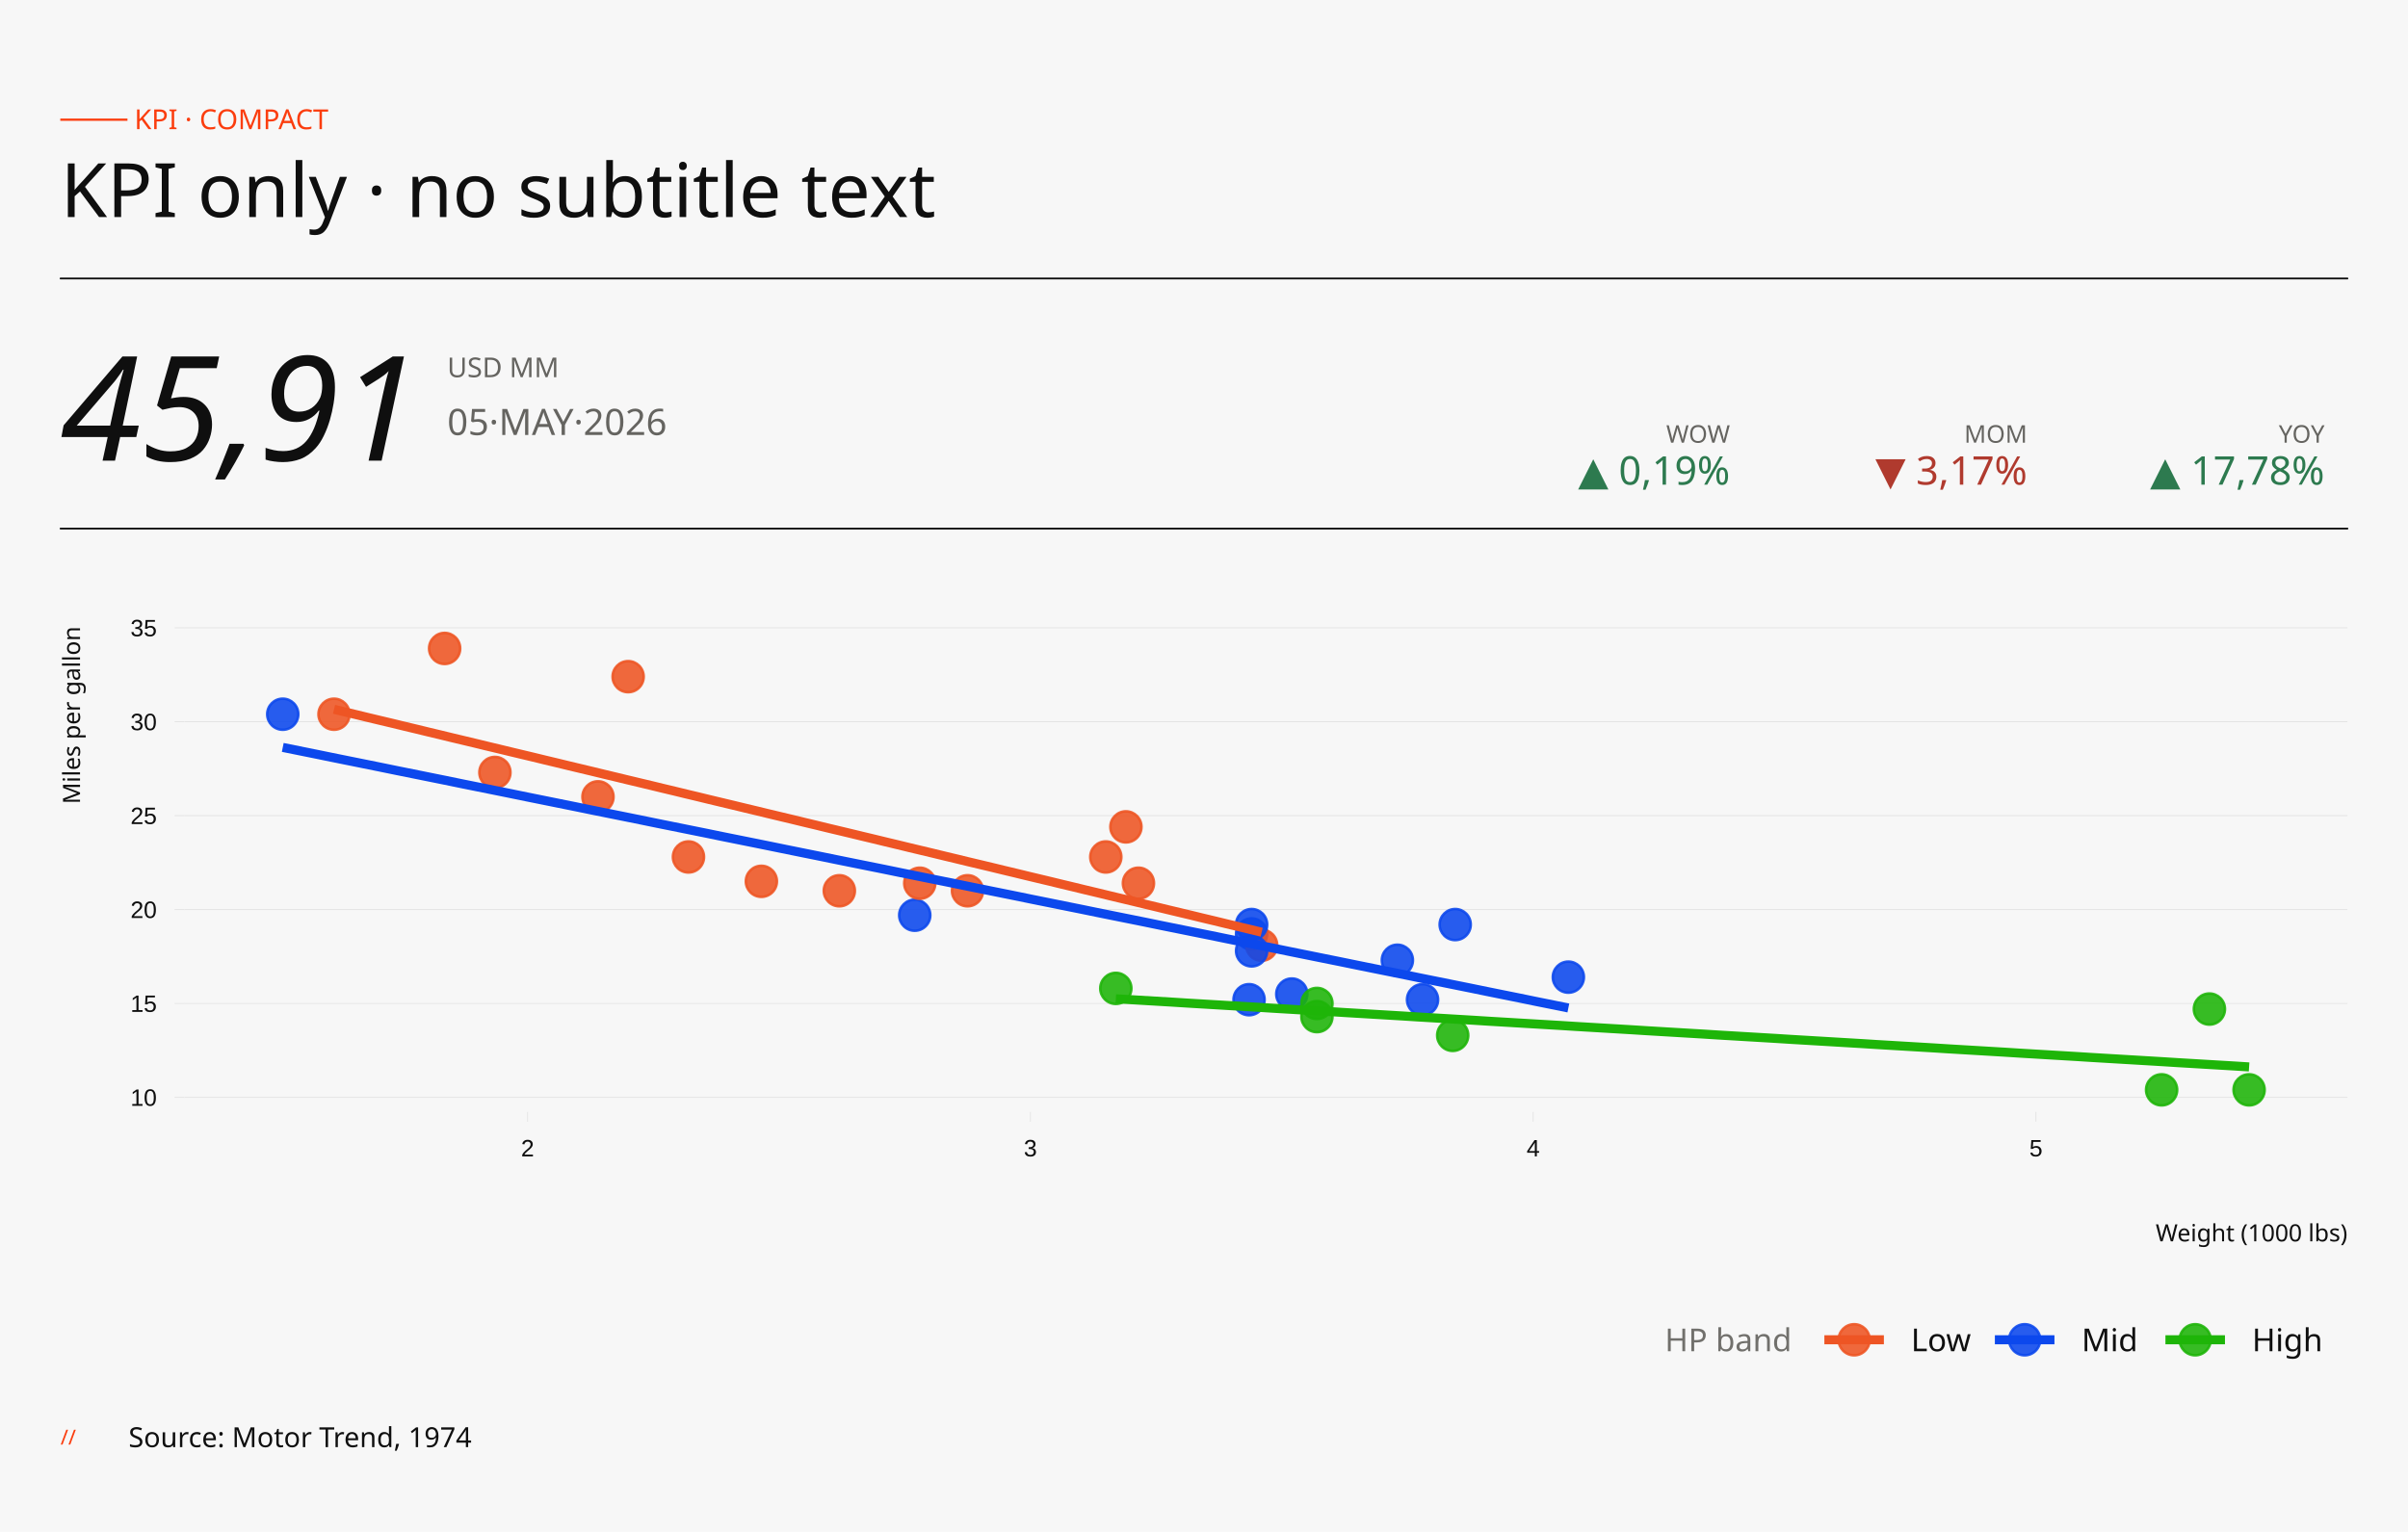
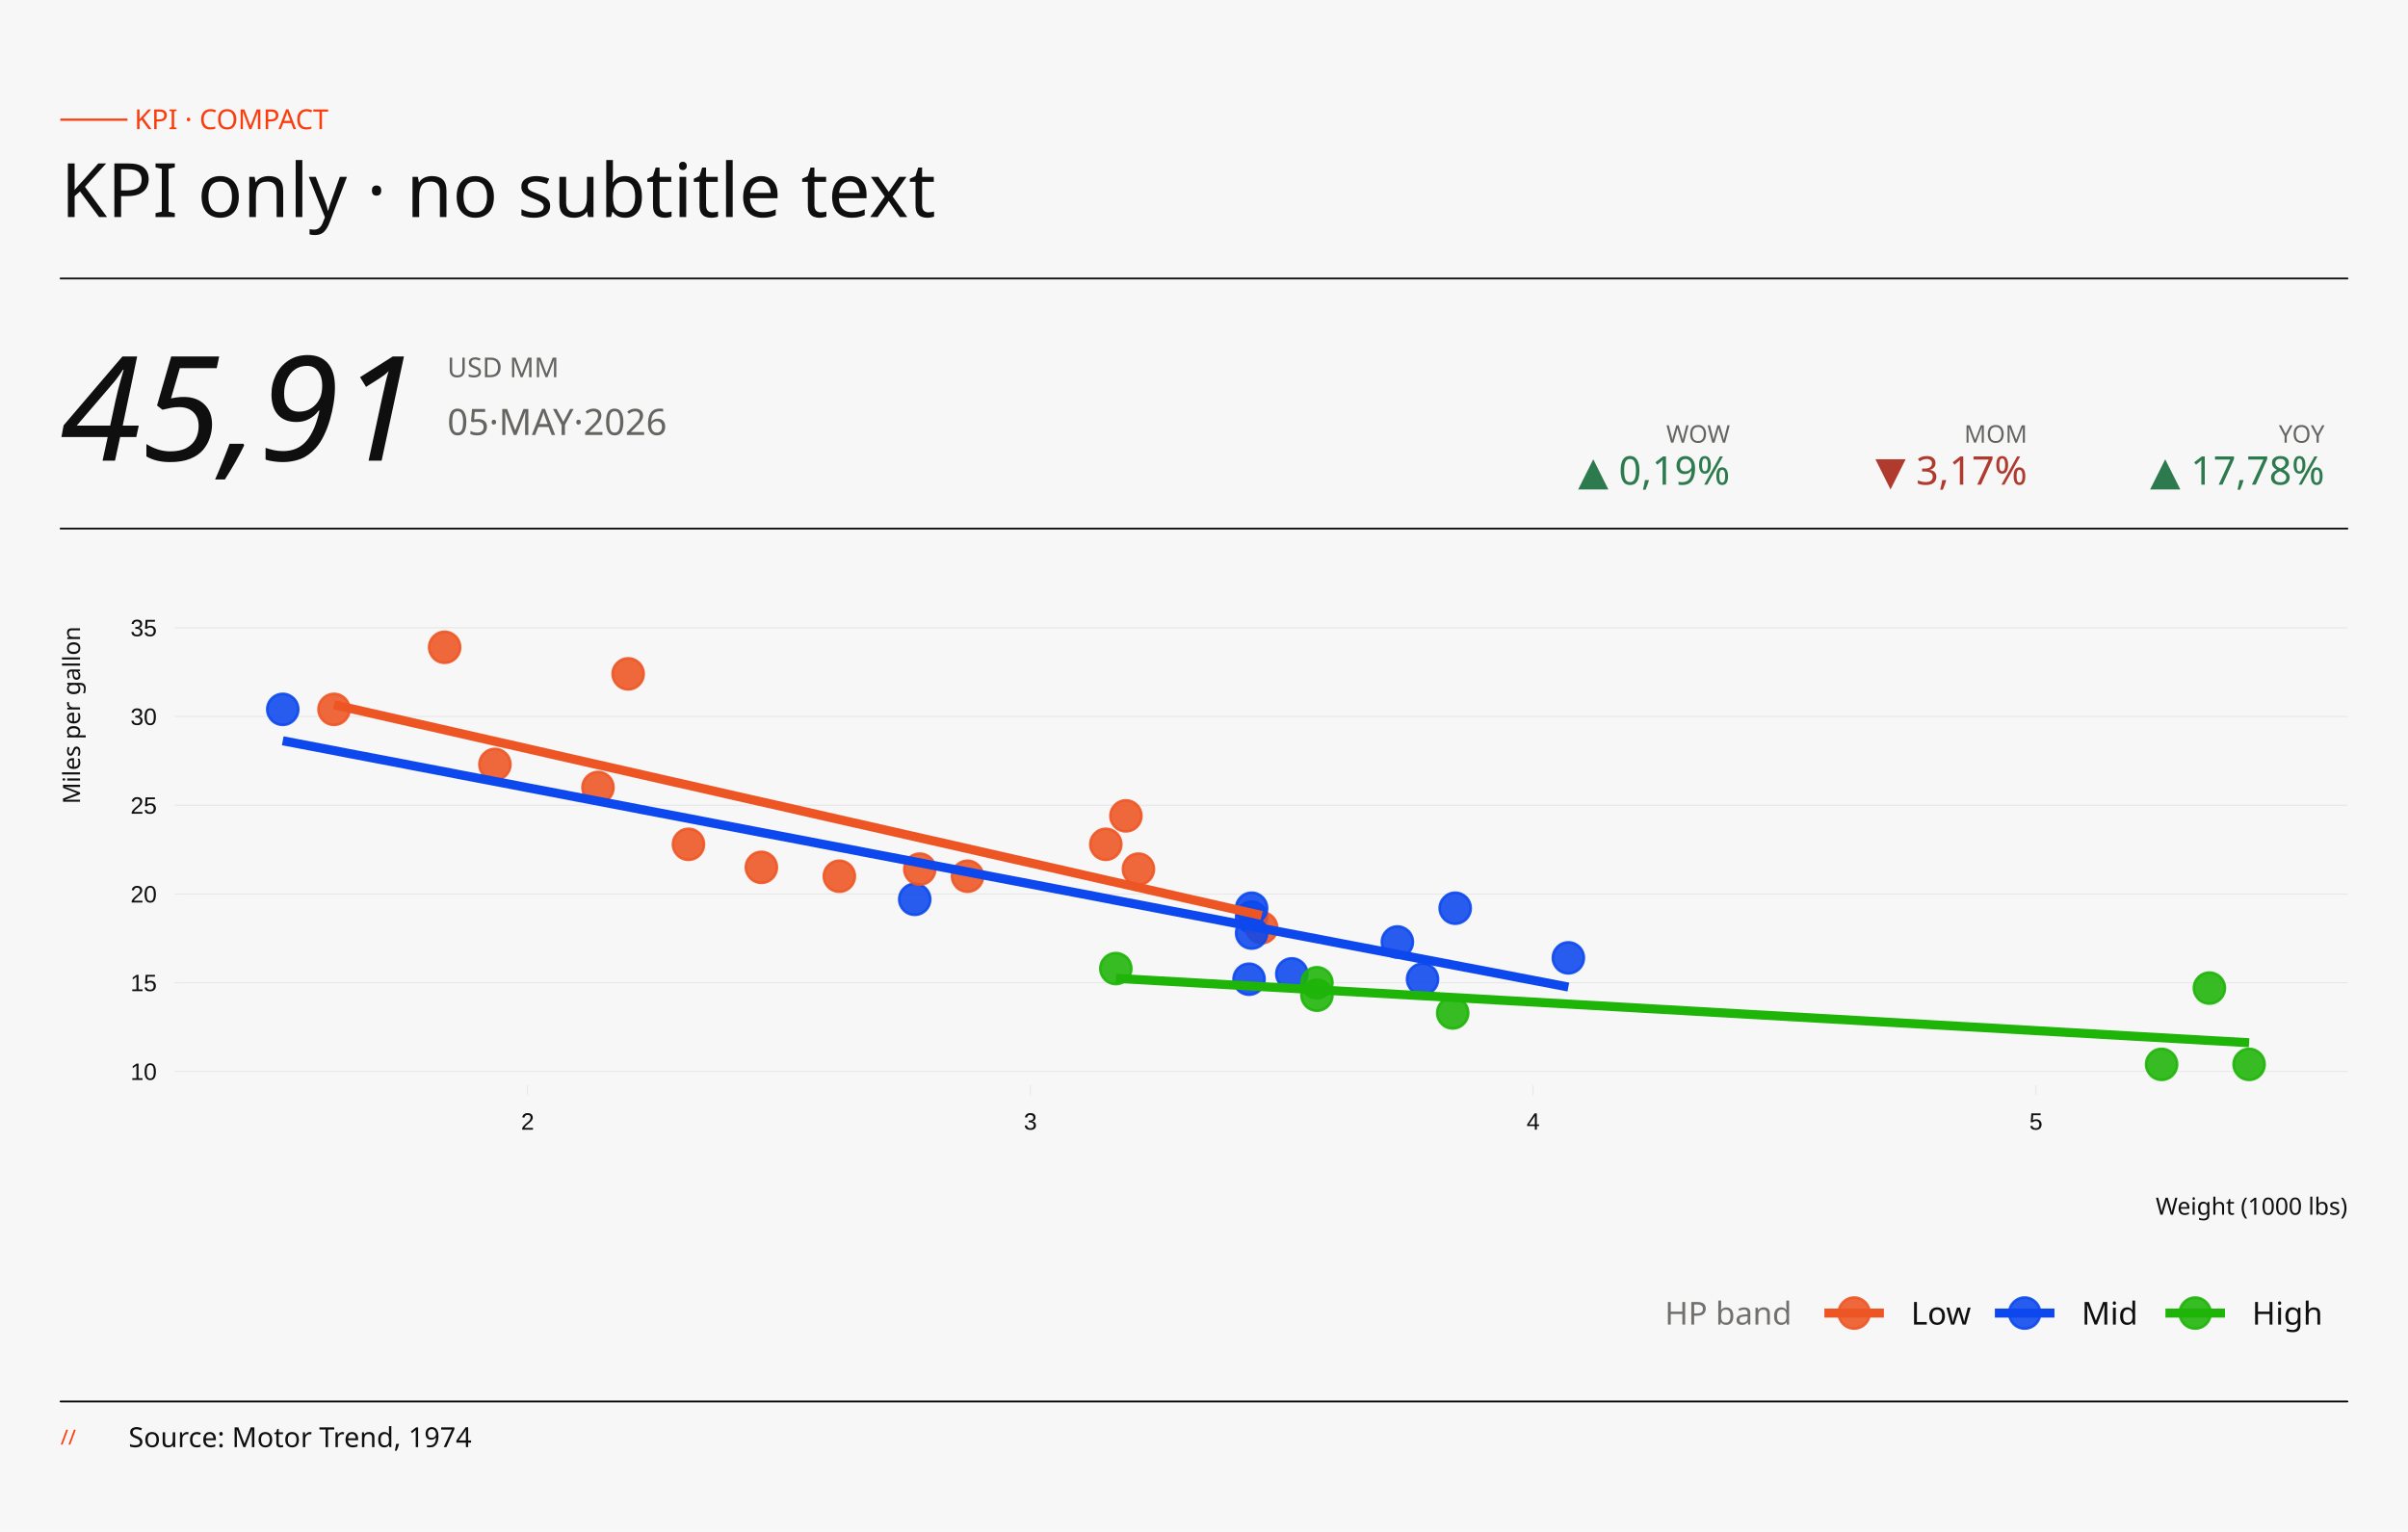
<svg xmlns="http://www.w3.org/2000/svg" width="396.00pt" height="252.00pt" viewBox="0 0 396.00 252.00">
  <g class="svglite">
    <defs>
      <style type="text/css">
    .svglite line, .svglite polyline, .svglite polygon, .svglite path, .svglite rect, .svglite circle {
      fill: none;
      stroke: #000000;
      stroke-linecap: round;
      stroke-linejoin: round;
      stroke-miterlimit: 10.00;
    }
    .svglite text {
      white-space: pre;
    }
    .svglite g.glyphgroup path {
      fill: inherit;
      stroke: none;
    }
  </style>
    </defs>
    <rect width="100%" height="100%" style="stroke: none; fill: none;" />
    <defs>
      <clipPath id="cpMC4wMHwzOTYuMDB8MC4wMHwyNTIuMDA=">
        <rect x="0.00" y="0.00" width="396.00" height="252.00" />
      </clipPath>
    </defs>
    <g clip-path="url(#cpMC4wMHwzOTYuMDB8MC4wMHwyNTIuMDA=)">
      <rect x="0.00" y="0.00" width="396.00" height="252.00" style="stroke-width: 0.63; stroke: none; fill: #F7F7F7;" />
    </g>
    <defs>
-       <clipPath id="cpMzAuMzN8Mzg2LjA0fDEwMy4wNHwxODIuOTE=">
-         <rect x="30.33" y="103.04" width="355.71" height="79.86" />
+       <clipPath id="cpMzAuMzN8Mzg2LjA0fDEwMy4wNHwxNzguNTI=">
+         <rect x="30.33" y="103.04" width="355.71" height="75.48" />
      </clipPath>
    </defs>
-     <g clip-path="url(#cpMzAuMzN8Mzg2LjA0fDEwMy4wNHwxODIuOTE=)">
-       <rect x="30.33" y="103.04" width="355.71" height="79.86" style="stroke-width: 0.63; stroke: none; fill: #F7F7F7;" />
-       <polyline points="30.33,180.51 386.04,180.51 " style="stroke-width: 0.15; stroke: #E4E4E4; stroke-linecap: butt;" />
-       <polyline points="30.33,165.07 386.04,165.07 " style="stroke-width: 0.15; stroke: #E4E4E4; stroke-linecap: butt;" />
-       <polyline points="30.33,149.62 386.04,149.62 " style="stroke-width: 0.15; stroke: #E4E4E4; stroke-linecap: butt;" />
-       <polyline points="30.33,134.17 386.04,134.17 " style="stroke-width: 0.15; stroke: #E4E4E4; stroke-linecap: butt;" />
-       <polyline points="30.33,118.72 386.04,118.72 " style="stroke-width: 0.15; stroke: #E4E4E4; stroke-linecap: butt;" />
-       <polyline points="30.33,103.28 386.04,103.28 " style="stroke-width: 0.15; stroke: #E4E4E4; stroke-linecap: butt;" />
-       <circle cx="138.03" cy="146.53" r="2.56" style="stroke-width: 0.42; stroke: #EE5524; stroke-opacity: 0.88; fill: #EE5524; fill-opacity: 0.88;" />
-       <circle cx="159.11" cy="146.53" r="2.56" style="stroke-width: 0.42; stroke: #EE5524; stroke-opacity: 0.88; fill: #EE5524; fill-opacity: 0.88;" />
-       <circle cx="113.22" cy="140.97" r="2.56" style="stroke-width: 0.42; stroke: #EE5524; stroke-opacity: 0.88; fill: #EE5524; fill-opacity: 0.88;" />
-       <circle cx="187.22" cy="145.29" r="2.56" style="stroke-width: 0.42; stroke: #EE5524; stroke-opacity: 0.88; fill: #EE5524; fill-opacity: 0.88;" />
-       <circle cx="205.83" cy="153.63" r="2.56" style="stroke-width: 0.42; stroke: #0C48ED; stroke-opacity: 0.88; fill: #0C48ED; fill-opacity: 0.88;" />
-       <circle cx="207.48" cy="155.49" r="2.56" style="stroke-width: 0.42; stroke: #EE5524; stroke-opacity: 0.88; fill: #EE5524; fill-opacity: 0.88;" />
-       <circle cx="216.57" cy="167.23" r="2.56" style="stroke-width: 0.42; stroke: #1EB508; stroke-opacity: 0.88; fill: #1EB508; fill-opacity: 0.88;" />
-       <circle cx="185.16" cy="136.02" r="2.56" style="stroke-width: 0.42; stroke: #EE5524; stroke-opacity: 0.88; fill: #EE5524; fill-opacity: 0.88;" />
-       <circle cx="181.85" cy="140.97" r="2.56" style="stroke-width: 0.42; stroke: #EE5524; stroke-opacity: 0.88; fill: #EE5524; fill-opacity: 0.88;" />
-       <circle cx="205.83" cy="152.09" r="2.56" style="stroke-width: 0.42; stroke: #0C48ED; stroke-opacity: 0.88; fill: #0C48ED; fill-opacity: 0.88;" />
-       <circle cx="205.83" cy="156.42" r="2.56" style="stroke-width: 0.42; stroke: #0C48ED; stroke-opacity: 0.88; fill: #0C48ED; fill-opacity: 0.88;" />
-       <circle cx="257.92" cy="160.74" r="2.56" style="stroke-width: 0.42; stroke: #0C48ED; stroke-opacity: 0.88; fill: #0C48ED; fill-opacity: 0.88;" />
-       <circle cx="229.80" cy="157.96" r="2.56" style="stroke-width: 0.42; stroke: #0C48ED; stroke-opacity: 0.88; fill: #0C48ED; fill-opacity: 0.88;" />
-       <circle cx="233.94" cy="164.45" r="2.56" style="stroke-width: 0.42; stroke: #0C48ED; stroke-opacity: 0.88; fill: #0C48ED; fill-opacity: 0.88;" />
-       <circle cx="355.48" cy="179.28" r="2.56" style="stroke-width: 0.42; stroke: #1EB508; stroke-opacity: 0.88; fill: #1EB508; fill-opacity: 0.88;" />
-       <circle cx="369.87" cy="179.28" r="2.56" style="stroke-width: 0.42; stroke: #1EB508; stroke-opacity: 0.88; fill: #1EB508; fill-opacity: 0.88;" />
-       <circle cx="363.34" cy="165.99" r="2.56" style="stroke-width: 0.42; stroke: #1EB508; stroke-opacity: 0.88; fill: #1EB508; fill-opacity: 0.88;" />
-       <circle cx="103.30" cy="111.31" r="2.56" style="stroke-width: 0.42; stroke: #EE5524; stroke-opacity: 0.88; fill: #EE5524; fill-opacity: 0.88;" />
-       <circle cx="54.93" cy="117.49" r="2.56" style="stroke-width: 0.42; stroke: #EE5524; stroke-opacity: 0.88; fill: #EE5524; fill-opacity: 0.88;" />
-       <circle cx="73.12" cy="106.67" r="2.56" style="stroke-width: 0.42; stroke: #EE5524; stroke-opacity: 0.88; fill: #EE5524; fill-opacity: 0.88;" />
-       <circle cx="125.21" cy="144.98" r="2.56" style="stroke-width: 0.42; stroke: #EE5524; stroke-opacity: 0.88; fill: #EE5524; fill-opacity: 0.88;" />
-       <circle cx="212.44" cy="163.52" r="2.56" style="stroke-width: 0.42; stroke: #0C48ED; stroke-opacity: 0.88; fill: #0C48ED; fill-opacity: 0.88;" />
-       <circle cx="205.41" cy="164.45" r="2.56" style="stroke-width: 0.42; stroke: #0C48ED; stroke-opacity: 0.88; fill: #0C48ED; fill-opacity: 0.88;" />
-       <circle cx="238.90" cy="170.32" r="2.56" style="stroke-width: 0.42; stroke: #1EB508; stroke-opacity: 0.88; fill: #1EB508; fill-opacity: 0.88;" />
-       <circle cx="239.31" cy="152.09" r="2.56" style="stroke-width: 0.42; stroke: #0C48ED; stroke-opacity: 0.88; fill: #0C48ED; fill-opacity: 0.88;" />
-       <circle cx="81.39" cy="127.07" r="2.56" style="stroke-width: 0.42; stroke: #EE5524; stroke-opacity: 0.88; fill: #EE5524; fill-opacity: 0.88;" />
-       <circle cx="98.34" cy="131.08" r="2.56" style="stroke-width: 0.42; stroke: #EE5524; stroke-opacity: 0.88; fill: #EE5524; fill-opacity: 0.88;" />
-       <circle cx="46.50" cy="117.49" r="2.56" style="stroke-width: 0.42; stroke: #0C48ED; stroke-opacity: 0.88; fill: #0C48ED; fill-opacity: 0.88;" />
-       <circle cx="183.50" cy="162.59" r="2.56" style="stroke-width: 0.42; stroke: #1EB508; stroke-opacity: 0.88; fill: #1EB508; fill-opacity: 0.88;" />
-       <circle cx="150.43" cy="150.55" r="2.56" style="stroke-width: 0.42; stroke: #0C48ED; stroke-opacity: 0.88; fill: #0C48ED; fill-opacity: 0.88;" />
-       <circle cx="216.57" cy="165.07" r="2.56" style="stroke-width: 0.42; stroke: #1EB508; stroke-opacity: 0.88; fill: #1EB508; fill-opacity: 0.88;" />
-       <circle cx="151.26" cy="145.29" r="2.56" style="stroke-width: 0.42; stroke: #EE5524; stroke-opacity: 0.88; fill: #EE5524; fill-opacity: 0.88;" />
-       <polyline points="54.93,116.68 56.86,117.15 58.79,117.61 60.72,118.08 62.65,118.54 64.59,119.00 66.52,119.47 68.45,119.93 70.38,120.40 72.31,120.86 74.24,121.33 76.17,121.79 78.10,122.25 80.03,122.72 81.96,123.18 83.90,123.65 85.83,124.11 87.76,124.57 89.69,125.04 91.62,125.50 93.55,125.97 95.48,126.43 97.41,126.89 99.34,127.36 101.27,127.82 103.21,128.29 105.14,128.75 107.07,129.21 109.00,129.68 110.93,130.14 112.86,130.61 114.79,131.07 116.72,131.54 118.65,132.00 120.58,132.46 122.52,132.93 124.45,133.39 126.38,133.86 128.31,134.32 130.24,134.78 132.17,135.25 134.10,135.71 136.03,136.18 137.96,136.64 139.89,137.10 141.83,137.57 143.76,138.03 145.69,138.50 147.62,138.96 149.55,139.43 151.48,139.89 153.41,140.35 155.34,140.82 157.27,141.28 159.20,141.75 161.14,142.21 163.07,142.67 165.00,143.14 166.93,143.60 168.86,144.07 170.79,144.53 172.72,144.99 174.65,145.46 176.58,145.92 178.51,146.39 180.45,146.85 182.38,147.32 184.31,147.78 186.24,148.24 188.17,148.71 190.10,149.17 192.03,149.64 193.96,150.10 195.89,150.56 197.82,151.03 199.76,151.49 201.69,151.96 203.62,152.42 205.55,152.88 207.48,153.35 " style="stroke-width: 1.49; stroke: #EE5524; stroke-linecap: butt;" />
-       <polyline points="46.50,122.95 49.17,123.49 51.85,124.03 54.53,124.58 57.20,125.12 59.88,125.66 62.55,126.20 65.23,126.75 67.91,127.29 70.58,127.83 73.26,128.37 75.93,128.92 78.61,129.46 81.29,130.00 83.96,130.54 86.64,131.09 89.32,131.63 91.99,132.17 94.67,132.71 97.34,133.26 100.02,133.80 102.70,134.34 105.37,134.88 108.05,135.43 110.73,135.97 113.40,136.51 116.08,137.05 118.75,137.60 121.43,138.14 124.11,138.68 126.78,139.22 129.46,139.77 132.13,140.31 134.81,140.85 137.49,141.40 140.16,141.94 142.84,142.48 145.52,143.02 148.19,143.57 150.87,144.11 153.54,144.65 156.22,145.19 158.90,145.74 161.57,146.28 164.25,146.82 166.93,147.36 169.60,147.91 172.28,148.45 174.95,148.99 177.63,149.53 180.31,150.08 182.98,150.62 185.66,151.16 188.34,151.70 191.01,152.25 193.69,152.79 196.36,153.33 199.04,153.87 201.72,154.42 204.39,154.96 207.07,155.50 209.74,156.04 212.42,156.59 215.10,157.13 217.77,157.67 220.45,158.21 223.13,158.76 225.80,159.30 228.48,159.84 231.15,160.38 233.83,160.93 236.51,161.47 239.18,162.01 241.86,162.55 244.54,163.10 247.21,163.64 249.89,164.18 252.56,164.73 255.24,165.27 257.92,165.81 " style="stroke-width: 1.49; stroke: #0C48ED; stroke-linecap: butt;" />
-       <polyline points="183.50,164.30 185.86,164.44 188.22,164.58 190.58,164.72 192.94,164.86 195.30,165.01 197.66,165.15 200.02,165.29 202.37,165.43 204.73,165.57 207.09,165.71 209.45,165.86 211.81,166.00 214.17,166.14 216.53,166.28 218.89,166.42 221.25,166.57 223.61,166.71 225.97,166.85 228.32,166.99 230.68,167.13 233.04,167.28 235.40,167.42 237.76,167.56 240.12,167.70 242.48,167.84 244.84,167.99 247.20,168.13 249.56,168.27 251.91,168.41 254.27,168.55 256.63,168.69 258.99,168.84 261.35,168.98 263.71,169.12 266.07,169.26 268.43,169.40 270.79,169.55 273.15,169.69 275.51,169.83 277.86,169.97 280.22,170.11 282.58,170.26 284.94,170.40 287.30,170.54 289.66,170.68 292.02,170.82 294.38,170.97 296.74,171.11 299.10,171.25 301.46,171.39 303.81,171.53 306.17,171.67 308.53,171.82 310.89,171.96 313.25,172.10 315.61,172.24 317.97,172.38 320.33,172.53 322.69,172.67 325.05,172.81 327.41,172.95 329.76,173.09 332.12,173.24 334.48,173.38 336.84,173.52 339.20,173.66 341.56,173.80 343.92,173.95 346.28,174.09 348.64,174.23 351.00,174.37 353.36,174.51 355.71,174.65 358.07,174.80 360.43,174.94 362.79,175.08 365.15,175.22 367.51,175.36 369.87,175.51 " style="stroke-width: 1.49; stroke: #1EB508; stroke-linecap: butt;" />
+     <g clip-path="url(#cpMzAuMzN8Mzg2LjA0fDEwMy4wNHwxNzguNTI=)">
+       <rect x="30.33" y="103.04" width="355.71" height="75.48" style="stroke-width: 0.63; stroke: none; fill: #F7F7F7;" />
+       <polyline points="30.33,176.26 386.04,176.26 " style="stroke-width: 0.15; stroke: #E4E4E4; stroke-linecap: butt;" />
+       <polyline points="30.33,161.66 386.04,161.66 " style="stroke-width: 0.15; stroke: #E4E4E4; stroke-linecap: butt;" />
+       <polyline points="30.33,147.06 386.04,147.06 " style="stroke-width: 0.15; stroke: #E4E4E4; stroke-linecap: butt;" />
+       <polyline points="30.33,132.46 386.04,132.46 " style="stroke-width: 0.15; stroke: #E4E4E4; stroke-linecap: butt;" />
+       <polyline points="30.33,117.86 386.04,117.86 " style="stroke-width: 0.15; stroke: #E4E4E4; stroke-linecap: butt;" />
+       <polyline points="30.33,103.26 386.04,103.26 " style="stroke-width: 0.15; stroke: #E4E4E4; stroke-linecap: butt;" />
+       <circle cx="138.03" cy="144.14" r="2.56" style="stroke-width: 0.42; stroke: #EE5524; stroke-opacity: 0.88; fill: #EE5524; fill-opacity: 0.88;" />
+       <circle cx="159.11" cy="144.14" r="2.56" style="stroke-width: 0.42; stroke: #EE5524; stroke-opacity: 0.88; fill: #EE5524; fill-opacity: 0.88;" />
+       <circle cx="113.22" cy="138.89" r="2.56" style="stroke-width: 0.42; stroke: #EE5524; stroke-opacity: 0.88; fill: #EE5524; fill-opacity: 0.88;" />
+       <circle cx="187.22" cy="142.97" r="2.56" style="stroke-width: 0.42; stroke: #EE5524; stroke-opacity: 0.88; fill: #EE5524; fill-opacity: 0.88;" />
+       <circle cx="205.83" cy="150.86" r="2.56" style="stroke-width: 0.42; stroke: #0C48ED; stroke-opacity: 0.88; fill: #0C48ED; fill-opacity: 0.88;" />
+       <circle cx="207.48" cy="152.61" r="2.56" style="stroke-width: 0.42; stroke: #EE5524; stroke-opacity: 0.88; fill: #EE5524; fill-opacity: 0.88;" />
+       <circle cx="216.57" cy="163.71" r="2.56" style="stroke-width: 0.42; stroke: #1EB508; stroke-opacity: 0.88; fill: #1EB508; fill-opacity: 0.88;" />
+       <circle cx="185.16" cy="134.21" r="2.56" style="stroke-width: 0.42; stroke: #EE5524; stroke-opacity: 0.88; fill: #EE5524; fill-opacity: 0.88;" />
+       <circle cx="181.85" cy="138.89" r="2.56" style="stroke-width: 0.42; stroke: #EE5524; stroke-opacity: 0.88; fill: #EE5524; fill-opacity: 0.88;" />
+       <circle cx="205.83" cy="149.40" r="2.56" style="stroke-width: 0.42; stroke: #0C48ED; stroke-opacity: 0.88; fill: #0C48ED; fill-opacity: 0.88;" />
+       <circle cx="205.83" cy="153.49" r="2.56" style="stroke-width: 0.42; stroke: #0C48ED; stroke-opacity: 0.88; fill: #0C48ED; fill-opacity: 0.88;" />
+       <circle cx="257.92" cy="157.57" r="2.56" style="stroke-width: 0.42; stroke: #0C48ED; stroke-opacity: 0.88; fill: #0C48ED; fill-opacity: 0.88;" />
+       <circle cx="229.80" cy="154.95" r="2.56" style="stroke-width: 0.42; stroke: #0C48ED; stroke-opacity: 0.88; fill: #0C48ED; fill-opacity: 0.88;" />
+       <circle cx="233.94" cy="161.08" r="2.56" style="stroke-width: 0.42; stroke: #0C48ED; stroke-opacity: 0.88; fill: #0C48ED; fill-opacity: 0.88;" />
+       <circle cx="355.48" cy="175.09" r="2.56" style="stroke-width: 0.42; stroke: #1EB508; stroke-opacity: 0.88; fill: #1EB508; fill-opacity: 0.88;" />
+       <circle cx="369.87" cy="175.09" r="2.56" style="stroke-width: 0.42; stroke: #1EB508; stroke-opacity: 0.88; fill: #1EB508; fill-opacity: 0.88;" />
+       <circle cx="363.34" cy="162.54" r="2.56" style="stroke-width: 0.42; stroke: #1EB508; stroke-opacity: 0.88; fill: #1EB508; fill-opacity: 0.88;" />
+       <circle cx="103.30" cy="110.85" r="2.56" style="stroke-width: 0.42; stroke: #EE5524; stroke-opacity: 0.88; fill: #EE5524; fill-opacity: 0.88;" />
+       <circle cx="54.93" cy="116.69" r="2.56" style="stroke-width: 0.42; stroke: #EE5524; stroke-opacity: 0.88; fill: #EE5524; fill-opacity: 0.88;" />
+       <circle cx="73.12" cy="106.48" r="2.56" style="stroke-width: 0.42; stroke: #EE5524; stroke-opacity: 0.88; fill: #EE5524; fill-opacity: 0.88;" />
+       <circle cx="125.21" cy="142.68" r="2.56" style="stroke-width: 0.42; stroke: #EE5524; stroke-opacity: 0.88; fill: #EE5524; fill-opacity: 0.88;" />
+       <circle cx="212.44" cy="160.20" r="2.56" style="stroke-width: 0.42; stroke: #0C48ED; stroke-opacity: 0.88; fill: #0C48ED; fill-opacity: 0.88;" />
+       <circle cx="205.41" cy="161.08" r="2.56" style="stroke-width: 0.42; stroke: #0C48ED; stroke-opacity: 0.88; fill: #0C48ED; fill-opacity: 0.88;" />
+       <circle cx="238.90" cy="166.63" r="2.56" style="stroke-width: 0.42; stroke: #1EB508; stroke-opacity: 0.88; fill: #1EB508; fill-opacity: 0.88;" />
+       <circle cx="239.31" cy="149.40" r="2.56" style="stroke-width: 0.42; stroke: #0C48ED; stroke-opacity: 0.88; fill: #0C48ED; fill-opacity: 0.88;" />
+       <circle cx="81.39" cy="125.75" r="2.56" style="stroke-width: 0.42; stroke: #EE5524; stroke-opacity: 0.88; fill: #EE5524; fill-opacity: 0.88;" />
+       <circle cx="98.34" cy="129.54" r="2.56" style="stroke-width: 0.42; stroke: #EE5524; stroke-opacity: 0.88; fill: #EE5524; fill-opacity: 0.88;" />
+       <circle cx="46.50" cy="116.69" r="2.56" style="stroke-width: 0.42; stroke: #0C48ED; stroke-opacity: 0.88; fill: #0C48ED; fill-opacity: 0.88;" />
+       <circle cx="183.50" cy="159.33" r="2.56" style="stroke-width: 0.42; stroke: #1EB508; stroke-opacity: 0.88; fill: #1EB508; fill-opacity: 0.88;" />
+       <circle cx="150.43" cy="147.94" r="2.56" style="stroke-width: 0.42; stroke: #0C48ED; stroke-opacity: 0.88; fill: #0C48ED; fill-opacity: 0.88;" />
+       <circle cx="216.57" cy="161.66" r="2.56" style="stroke-width: 0.42; stroke: #1EB508; stroke-opacity: 0.88; fill: #1EB508; fill-opacity: 0.88;" />
+       <circle cx="151.26" cy="142.97" r="2.56" style="stroke-width: 0.42; stroke: #EE5524; stroke-opacity: 0.88; fill: #EE5524; fill-opacity: 0.88;" />
+       <polyline points="54.93,115.94 56.86,116.37 58.79,116.81 60.72,117.25 62.65,117.69 64.59,118.13 66.52,118.57 68.45,119.01 70.38,119.44 72.31,119.88 74.24,120.32 76.17,120.76 78.10,121.20 80.03,121.64 81.96,122.08 83.90,122.51 85.83,122.95 87.76,123.39 89.69,123.83 91.62,124.27 93.55,124.71 95.48,125.15 97.41,125.59 99.34,126.02 101.27,126.46 103.21,126.90 105.14,127.34 107.07,127.78 109.00,128.22 110.93,128.66 112.86,129.09 114.79,129.53 116.72,129.97 118.65,130.41 120.58,130.85 122.52,131.29 124.45,131.73 126.38,132.16 128.31,132.60 130.24,133.04 132.17,133.48 134.10,133.92 136.03,134.36 137.96,134.80 139.89,135.24 141.83,135.67 143.76,136.11 145.69,136.55 147.62,136.99 149.55,137.43 151.48,137.87 153.41,138.31 155.34,138.74 157.27,139.18 159.20,139.62 161.14,140.06 163.07,140.50 165.00,140.94 166.93,141.38 168.86,141.81 170.79,142.25 172.72,142.69 174.65,143.13 176.58,143.57 178.51,144.01 180.45,144.45 182.38,144.89 184.31,145.32 186.24,145.76 188.17,146.20 190.10,146.64 192.03,147.08 193.96,147.52 195.89,147.96 197.82,148.39 199.76,148.83 201.69,149.27 203.62,149.71 205.55,150.15 207.48,150.59 " style="stroke-width: 1.49; stroke: #EE5524; stroke-linecap: butt;" />
+       <polyline points="46.50,121.86 49.17,122.37 51.85,122.88 54.53,123.39 57.20,123.91 59.88,124.42 62.55,124.93 65.23,125.44 67.91,125.96 70.58,126.47 73.26,126.98 75.93,127.50 78.61,128.01 81.29,128.52 83.96,129.03 86.64,129.55 89.32,130.06 91.99,130.57 94.67,131.09 97.34,131.60 100.02,132.11 102.70,132.62 105.37,133.14 108.05,133.65 110.73,134.16 113.40,134.67 116.08,135.19 118.75,135.70 121.43,136.21 124.11,136.73 126.78,137.24 129.46,137.75 132.13,138.26 134.81,138.78 137.49,139.29 140.16,139.80 142.84,140.32 145.52,140.83 148.19,141.34 150.87,141.85 153.54,142.37 156.22,142.88 158.90,143.39 161.57,143.91 164.25,144.42 166.93,144.93 169.60,145.44 172.28,145.96 174.95,146.47 177.63,146.98 180.31,147.49 182.98,148.01 185.66,148.52 188.34,149.03 191.01,149.55 193.69,150.06 196.36,150.57 199.04,151.08 201.72,151.60 204.39,152.11 207.07,152.62 209.74,153.14 212.42,153.65 215.10,154.16 217.77,154.67 220.45,155.19 223.13,155.70 225.80,156.21 228.48,156.72 231.15,157.24 233.83,157.75 236.51,158.26 239.18,158.78 241.86,159.29 244.54,159.80 247.21,160.31 249.89,160.83 252.56,161.34 255.24,161.85 257.92,162.37 " style="stroke-width: 1.49; stroke: #0C48ED; stroke-linecap: butt;" />
+       <polyline points="183.50,160.93 185.86,161.07 188.22,161.20 190.58,161.34 192.94,161.47 195.30,161.60 197.66,161.74 200.02,161.87 202.37,162.01 204.73,162.14 207.09,162.28 209.45,162.41 211.81,162.54 214.17,162.68 216.53,162.81 218.89,162.95 221.25,163.08 223.61,163.21 225.97,163.35 228.32,163.48 230.68,163.62 233.04,163.75 235.40,163.88 237.76,164.02 240.12,164.15 242.48,164.29 244.84,164.42 247.20,164.56 249.56,164.69 251.91,164.82 254.27,164.96 256.63,165.09 258.99,165.23 261.35,165.36 263.71,165.49 266.07,165.63 268.43,165.76 270.79,165.90 273.15,166.03 275.51,166.16 277.86,166.30 280.22,166.43 282.58,166.57 284.94,166.70 287.30,166.84 289.66,166.97 292.02,167.10 294.38,167.24 296.74,167.37 299.10,167.51 301.46,167.64 303.81,167.77 306.17,167.91 308.53,168.04 310.89,168.18 313.25,168.31 315.61,168.44 317.97,168.58 320.33,168.71 322.69,168.85 325.05,168.98 327.41,169.11 329.76,169.25 332.12,169.38 334.48,169.52 336.84,169.65 339.20,169.79 341.56,169.92 343.92,170.05 346.28,170.19 348.64,170.32 351.00,170.46 353.36,170.59 355.71,170.72 358.07,170.86 360.43,170.99 362.79,171.13 365.15,171.26 367.51,171.39 369.87,171.53 " style="stroke-width: 1.49; stroke: #1EB508; stroke-linecap: butt;" />
    </g>
    <g clip-path="url(#cpMC4wMHwzOTYuMDB8MC4wMHwyNTIuMDA=)">
-       <text x="25.79" y="181.91" text-anchor="end" style="font-size: 3.90px;fill: #0F0F0F; font-family: &quot;Arial&quot;;" textLength="4.31px" lengthAdjust="spacingAndGlyphs">10</text>
-       <text x="25.79" y="166.46" text-anchor="end" style="font-size: 3.90px;fill: #0F0F0F; font-family: &quot;Arial&quot;;" textLength="4.31px" lengthAdjust="spacingAndGlyphs">15</text>
-       <text x="25.79" y="151.01" text-anchor="end" style="font-size: 3.90px;fill: #0F0F0F; font-family: &quot;Arial&quot;;" textLength="4.31px" lengthAdjust="spacingAndGlyphs">20</text>
-       <text x="25.79" y="135.56" text-anchor="end" style="font-size: 3.90px;fill: #0F0F0F; font-family: &quot;Arial&quot;;" textLength="4.31px" lengthAdjust="spacingAndGlyphs">25</text>
-       <text x="25.79" y="120.12" text-anchor="end" style="font-size: 3.90px;fill: #0F0F0F; font-family: &quot;Arial&quot;;" textLength="4.31px" lengthAdjust="spacingAndGlyphs">30</text>
-       <text x="25.79" y="104.67" text-anchor="end" style="font-size: 3.90px;fill: #0F0F0F; font-family: &quot;Arial&quot;;" textLength="4.31px" lengthAdjust="spacingAndGlyphs">35</text>
-       <polyline points="28.71,180.51 30.33,180.51 " style="stroke-width: 0.15; stroke: #E4E4E4; stroke-linecap: butt;" />
-       <polyline points="28.71,165.07 30.33,165.07 " style="stroke-width: 0.15; stroke: #E4E4E4; stroke-linecap: butt;" />
-       <polyline points="28.71,149.62 30.33,149.62 " style="stroke-width: 0.15; stroke: #E4E4E4; stroke-linecap: butt;" />
-       <polyline points="28.71,134.17 30.33,134.17 " style="stroke-width: 0.15; stroke: #E4E4E4; stroke-linecap: butt;" />
-       <polyline points="28.71,118.72 30.33,118.72 " style="stroke-width: 0.15; stroke: #E4E4E4; stroke-linecap: butt;" />
-       <polyline points="28.71,103.28 30.33,103.28 " style="stroke-width: 0.15; stroke: #E4E4E4; stroke-linecap: butt;" />
-       <polyline points="86.76,184.53 86.76,182.91 " style="stroke-width: 0.15; stroke: #E4E4E4; stroke-linecap: butt;" />
-       <polyline points="169.45,184.53 169.45,182.91 " style="stroke-width: 0.15; stroke: #E4E4E4; stroke-linecap: butt;" />
-       <polyline points="252.13,184.53 252.13,182.91 " style="stroke-width: 0.15; stroke: #E4E4E4; stroke-linecap: butt;" />
-       <polyline points="334.81,184.53 334.81,182.91 " style="stroke-width: 0.15; stroke: #E4E4E4; stroke-linecap: butt;" />
-       <text x="86.76" y="190.23" text-anchor="middle" style="font-size: 3.90px;fill: #0F0F0F; font-family: &quot;Arial&quot;;" textLength="2.16px" lengthAdjust="spacingAndGlyphs">2</text>
-       <text x="169.45" y="190.23" text-anchor="middle" style="font-size: 3.90px;fill: #0F0F0F; font-family: &quot;Arial&quot;;" textLength="2.16px" lengthAdjust="spacingAndGlyphs">3</text>
-       <text x="252.13" y="190.23" text-anchor="middle" style="font-size: 3.90px;fill: #0F0F0F; font-family: &quot;Arial&quot;;" textLength="2.16px" lengthAdjust="spacingAndGlyphs">4</text>
-       <text x="334.81" y="190.23" text-anchor="middle" style="font-size: 3.90px;fill: #0F0F0F; font-family: &quot;Arial&quot;;" textLength="2.16px" lengthAdjust="spacingAndGlyphs">5</text>
-       <text x="386.04" y="204.20" text-anchor="end" style="font-size: 3.90px; font-weight: 100;fill: #0F0F0F; font-family: &quot;JetBrains Mono&quot;;" textLength="39.58px" lengthAdjust="spacingAndGlyphs">Weight (1000 lbs)</text>
+       <text x="25.79" y="177.65" text-anchor="end" style="font-size: 3.90px;fill: #0F0F0F; font-family: &quot;Arial&quot;;" textLength="4.31px" lengthAdjust="spacingAndGlyphs">10</text>
+       <text x="25.79" y="163.05" text-anchor="end" style="font-size: 3.90px;fill: #0F0F0F; font-family: &quot;Arial&quot;;" textLength="4.31px" lengthAdjust="spacingAndGlyphs">15</text>
+       <text x="25.79" y="148.46" text-anchor="end" style="font-size: 3.90px;fill: #0F0F0F; font-family: &quot;Arial&quot;;" textLength="4.31px" lengthAdjust="spacingAndGlyphs">20</text>
+       <text x="25.79" y="133.86" text-anchor="end" style="font-size: 3.90px;fill: #0F0F0F; font-family: &quot;Arial&quot;;" textLength="4.31px" lengthAdjust="spacingAndGlyphs">25</text>
+       <text x="25.79" y="119.26" text-anchor="end" style="font-size: 3.90px;fill: #0F0F0F; font-family: &quot;Arial&quot;;" textLength="4.31px" lengthAdjust="spacingAndGlyphs">30</text>
+       <text x="25.79" y="104.66" text-anchor="end" style="font-size: 3.90px;fill: #0F0F0F; font-family: &quot;Arial&quot;;" textLength="4.31px" lengthAdjust="spacingAndGlyphs">35</text>
+       <polyline points="28.71,176.26 30.33,176.26 " style="stroke-width: 0.15; stroke: #E4E4E4; stroke-linecap: butt;" />
+       <polyline points="28.71,161.66 30.33,161.66 " style="stroke-width: 0.15; stroke: #E4E4E4; stroke-linecap: butt;" />
+       <polyline points="28.71,147.06 30.33,147.06 " style="stroke-width: 0.15; stroke: #E4E4E4; stroke-linecap: butt;" />
+       <polyline points="28.71,132.46 30.33,132.46 " style="stroke-width: 0.15; stroke: #E4E4E4; stroke-linecap: butt;" />
+       <polyline points="28.71,117.86 30.33,117.86 " style="stroke-width: 0.15; stroke: #E4E4E4; stroke-linecap: butt;" />
+       <polyline points="28.71,103.26 30.33,103.26 " style="stroke-width: 0.15; stroke: #E4E4E4; stroke-linecap: butt;" />
+       <polyline points="86.76,180.14 86.76,178.52 " style="stroke-width: 0.15; stroke: #E4E4E4; stroke-linecap: butt;" />
+       <polyline points="169.45,180.14 169.45,178.52 " style="stroke-width: 0.15; stroke: #E4E4E4; stroke-linecap: butt;" />
+       <polyline points="252.13,180.14 252.13,178.52 " style="stroke-width: 0.15; stroke: #E4E4E4; stroke-linecap: butt;" />
+       <polyline points="334.81,180.14 334.81,178.52 " style="stroke-width: 0.15; stroke: #E4E4E4; stroke-linecap: butt;" />
+       <text x="86.76" y="185.84" text-anchor="middle" style="font-size: 3.90px;fill: #0F0F0F; font-family: &quot;Arial&quot;;" textLength="2.16px" lengthAdjust="spacingAndGlyphs">2</text>
+       <text x="169.45" y="185.84" text-anchor="middle" style="font-size: 3.90px;fill: #0F0F0F; font-family: &quot;Arial&quot;;" textLength="2.16px" lengthAdjust="spacingAndGlyphs">3</text>
+       <text x="252.13" y="185.84" text-anchor="middle" style="font-size: 3.90px;fill: #0F0F0F; font-family: &quot;Arial&quot;;" textLength="2.16px" lengthAdjust="spacingAndGlyphs">4</text>
+       <text x="334.81" y="185.84" text-anchor="middle" style="font-size: 3.90px;fill: #0F0F0F; font-family: &quot;Arial&quot;;" textLength="2.16px" lengthAdjust="spacingAndGlyphs">5</text>
+       <text x="386.04" y="199.82" text-anchor="end" style="font-size: 3.90px; font-weight: 100;fill: #0F0F0F; font-family: &quot;JetBrains Mono&quot;;" textLength="39.58px" lengthAdjust="spacingAndGlyphs">Weight (1000 lbs)</text>
      <text transform="translate(13.16,103.04) rotate(-90)" text-anchor="end" style="font-size: 3.90px; font-weight: 100;fill: #0F0F0F; font-family: &quot;JetBrains Mono&quot;;" textLength="37.25px" lengthAdjust="spacingAndGlyphs">Miles per gallon</text>
-       <rect x="270.56" y="211.03" width="115.48" height="18.72" style="stroke-width: 0.75; stroke: none;" />
-       <rect x="270.56" y="211.03" width="115.48" height="18.72" style="stroke-width: 0.63; stroke: none; fill: #F7F7F7;" />
-       <text x="273.79" y="222.28" style="font-size: 5.20px;fill: #71706C; font-family: &quot;JetBrains Mono&quot;;" textLength="21.77px" lengthAdjust="spacingAndGlyphs">HP band</text>
-       <rect x="298.80" y="214.27" width="12.24" height="12.24" style="stroke-width: 0.63; stroke: none; fill: #F7F7F7;" />
-       <circle cx="304.92" cy="220.39" r="2.56" style="stroke-width: 0.42; stroke: #EE5524; stroke-opacity: 0.88; fill: #EE5524; fill-opacity: 0.88;" />
-       <line x1="300.02" y1="220.39" x2="309.81" y2="220.39" style="stroke-width: 1.49; stroke: #EE5524; stroke-linecap: butt;" />
-       <rect x="326.84" y="214.27" width="12.24" height="12.24" style="stroke-width: 0.63; stroke: none; fill: #F7F7F7;" />
-       <circle cx="332.96" cy="220.39" r="2.56" style="stroke-width: 0.42; stroke: #0C48ED; stroke-opacity: 0.88; fill: #0C48ED; fill-opacity: 0.88;" />
-       <line x1="328.06" y1="220.39" x2="337.86" y2="220.39" style="stroke-width: 1.49; stroke: #0C48ED; stroke-linecap: butt;" />
-       <rect x="354.88" y="214.27" width="12.24" height="12.24" style="stroke-width: 0.63; stroke: none; fill: #F7F7F7;" />
-       <circle cx="361.00" cy="220.39" r="2.56" style="stroke-width: 0.42; stroke: #1EB508; stroke-opacity: 0.88; fill: #1EB508; fill-opacity: 0.88;" />
-       <line x1="356.11" y1="220.39" x2="365.90" y2="220.39" style="stroke-width: 1.49; stroke: #1EB508; stroke-linecap: butt;" />
-       <text x="314.27" y="222.28" style="font-size: 5.20px;fill: #0F0F0F; font-family: &quot;JetBrains Mono&quot;;" textLength="9.33px" lengthAdjust="spacingAndGlyphs">Low</text>
-       <text x="342.32" y="222.28" style="font-size: 5.20px;fill: #0F0F0F; font-family: &quot;JetBrains Mono&quot;;" textLength="9.33px" lengthAdjust="spacingAndGlyphs">Mid</text>
-       <text x="370.36" y="222.28" style="font-size: 5.20px;fill: #0F0F0F; font-family: &quot;JetBrains Mono&quot;;" textLength="12.44px" lengthAdjust="spacingAndGlyphs">High</text>
+       <rect x="270.56" y="206.65" width="115.48" height="18.72" style="stroke-width: 0.75; stroke: none;" />
+       <rect x="270.56" y="206.65" width="115.48" height="18.72" style="stroke-width: 0.63; stroke: none; fill: #F7F7F7;" />
+       <text x="273.79" y="217.90" style="font-size: 5.20px;fill: #71706C; font-family: &quot;JetBrains Mono&quot;;" textLength="21.77px" lengthAdjust="spacingAndGlyphs">HP band</text>
+       <rect x="298.80" y="209.88" width="12.24" height="12.24" style="stroke-width: 0.63; stroke: none; fill: #F7F7F7;" />
+       <circle cx="304.92" cy="216.00" r="2.56" style="stroke-width: 0.42; stroke: #EE5524; stroke-opacity: 0.88; fill: #EE5524; fill-opacity: 0.88;" />
+       <line x1="300.02" y1="216.00" x2="309.81" y2="216.00" style="stroke-width: 1.49; stroke: #EE5524; stroke-linecap: butt;" />
+       <rect x="326.84" y="209.88" width="12.24" height="12.24" style="stroke-width: 0.63; stroke: none; fill: #F7F7F7;" />
+       <circle cx="332.96" cy="216.00" r="2.56" style="stroke-width: 0.42; stroke: #0C48ED; stroke-opacity: 0.88; fill: #0C48ED; fill-opacity: 0.88;" />
+       <line x1="328.06" y1="216.00" x2="337.86" y2="216.00" style="stroke-width: 1.49; stroke: #0C48ED; stroke-linecap: butt;" />
+       <rect x="354.88" y="209.88" width="12.24" height="12.24" style="stroke-width: 0.63; stroke: none; fill: #F7F7F7;" />
+       <circle cx="361.00" cy="216.00" r="2.56" style="stroke-width: 0.42; stroke: #1EB508; stroke-opacity: 0.88; fill: #1EB508; fill-opacity: 0.88;" />
+       <line x1="356.11" y1="216.00" x2="365.90" y2="216.00" style="stroke-width: 1.49; stroke: #1EB508; stroke-linecap: butt;" />
+       <text x="314.27" y="217.90" style="font-size: 5.20px;fill: #0F0F0F; font-family: &quot;JetBrains Mono&quot;;" textLength="9.33px" lengthAdjust="spacingAndGlyphs">Low</text>
+       <text x="342.32" y="217.90" style="font-size: 5.20px;fill: #0F0F0F; font-family: &quot;JetBrains Mono&quot;;" textLength="9.33px" lengthAdjust="spacingAndGlyphs">Mid</text>
+       <text x="370.36" y="217.90" style="font-size: 5.20px;fill: #0F0F0F; font-family: &quot;JetBrains Mono&quot;;" textLength="12.44px" lengthAdjust="spacingAndGlyphs">High</text>
      <polyline points="9.96,45.81 386.04,45.81 " style="stroke-width: 0.30; stroke: #0F0F0F;" />
      <polyline points="9.96,86.95 386.04,86.95 " style="stroke-width: 0.30; stroke: #0F0F0F;" />
      <text x="9.96" y="75.78" style="font-size: 24.00px; font-style: italic;fill: #0F0F0F; font-family: &quot;Fraunces 9pt&quot;;" textLength="57.61px" lengthAdjust="spacingAndGlyphs">45,91</text>
      <text x="73.55" y="62.05" style="font-size: 4.50px;fill: #656460; font-family: &quot;JetBrains Mono&quot;;" textLength="16.22px" lengthAdjust="spacingAndGlyphs">USD MM</text>
      <text x="73.55" y="71.56" style="font-size: 6.00px;fill: #656460; font-family: &quot;JetBrains Mono&quot;;" textLength="39.53px" lengthAdjust="spacingAndGlyphs">05·MAY·2026</text>
      <text x="284.50" y="72.82" text-anchor="end" style="font-size: 4.00px;fill: #656460; font-family: &quot;JetBrains Mono&quot;;" textLength="7.22px" lengthAdjust="spacingAndGlyphs">WOW</text>
      <text x="284.50" y="79.72" text-anchor="end" style="font-size: 6.50px;fill: #2D7A4F; font-family: &quot;JetBrains Mono&quot;;" textLength="27.34px" lengthAdjust="spacingAndGlyphs">▲ 0,19%</text>
      <text x="333.39" y="72.82" text-anchor="end" style="font-size: 4.00px;fill: #656460; font-family: &quot;JetBrains Mono&quot;;" textLength="7.22px" lengthAdjust="spacingAndGlyphs">MOM</text>
      <text x="333.39" y="79.72" text-anchor="end" style="font-size: 6.50px;fill: #B03A2E; font-family: &quot;JetBrains Mono&quot;;" textLength="27.34px" lengthAdjust="spacingAndGlyphs">▼ 3,17%</text>
      <text x="382.28" y="72.82" text-anchor="end" style="font-size: 4.00px;fill: #656460; font-family: &quot;JetBrains Mono&quot;;" textLength="7.22px" lengthAdjust="spacingAndGlyphs">YOY</text>
      <text x="382.28" y="79.72" text-anchor="end" style="font-size: 6.50px;fill: #2D7A4F; font-family: &quot;JetBrains Mono&quot;;" textLength="31.25px" lengthAdjust="spacingAndGlyphs">▲ 17,78%</text>
      <text x="9.96" y="35.70" style="font-size: 12.35px;fill: #0F0F0F; font-family: &quot;Archivo&quot;;" textLength="133.95px" lengthAdjust="spacingAndGlyphs">KPI only · no subtitle text</text>
      <text x="9.96" y="21.25" style="font-size: 4.55px;fill: #FB3D0E; font-family: &quot;JetBrains Mono&quot;;" textLength="49.22px" lengthAdjust="spacingAndGlyphs">──── KPI · COMPACT</text>
      <text x="9.96" y="237.63" style="font-size: 3.41px; font-weight: 100;fill: #FB3D0E; font-family: &quot;JetBrains Mono&quot;;" textLength="8.19px" lengthAdjust="spacingAndGlyphs">//  </text>
      <text x="21.14" y="238.05" style="font-size: 4.55px; font-weight: 100;fill: #0F0F0F; font-family: &quot;JetBrains Mono&quot;;" textLength="68.36px" lengthAdjust="spacingAndGlyphs">Source: Motor Trend, 1974</text>
+       <polyline points="9.96,230.54 386.04,230.54 " style="stroke-width: 0.30; stroke: #0F0F0F;" />
    </g>
  </g>
</svg>
